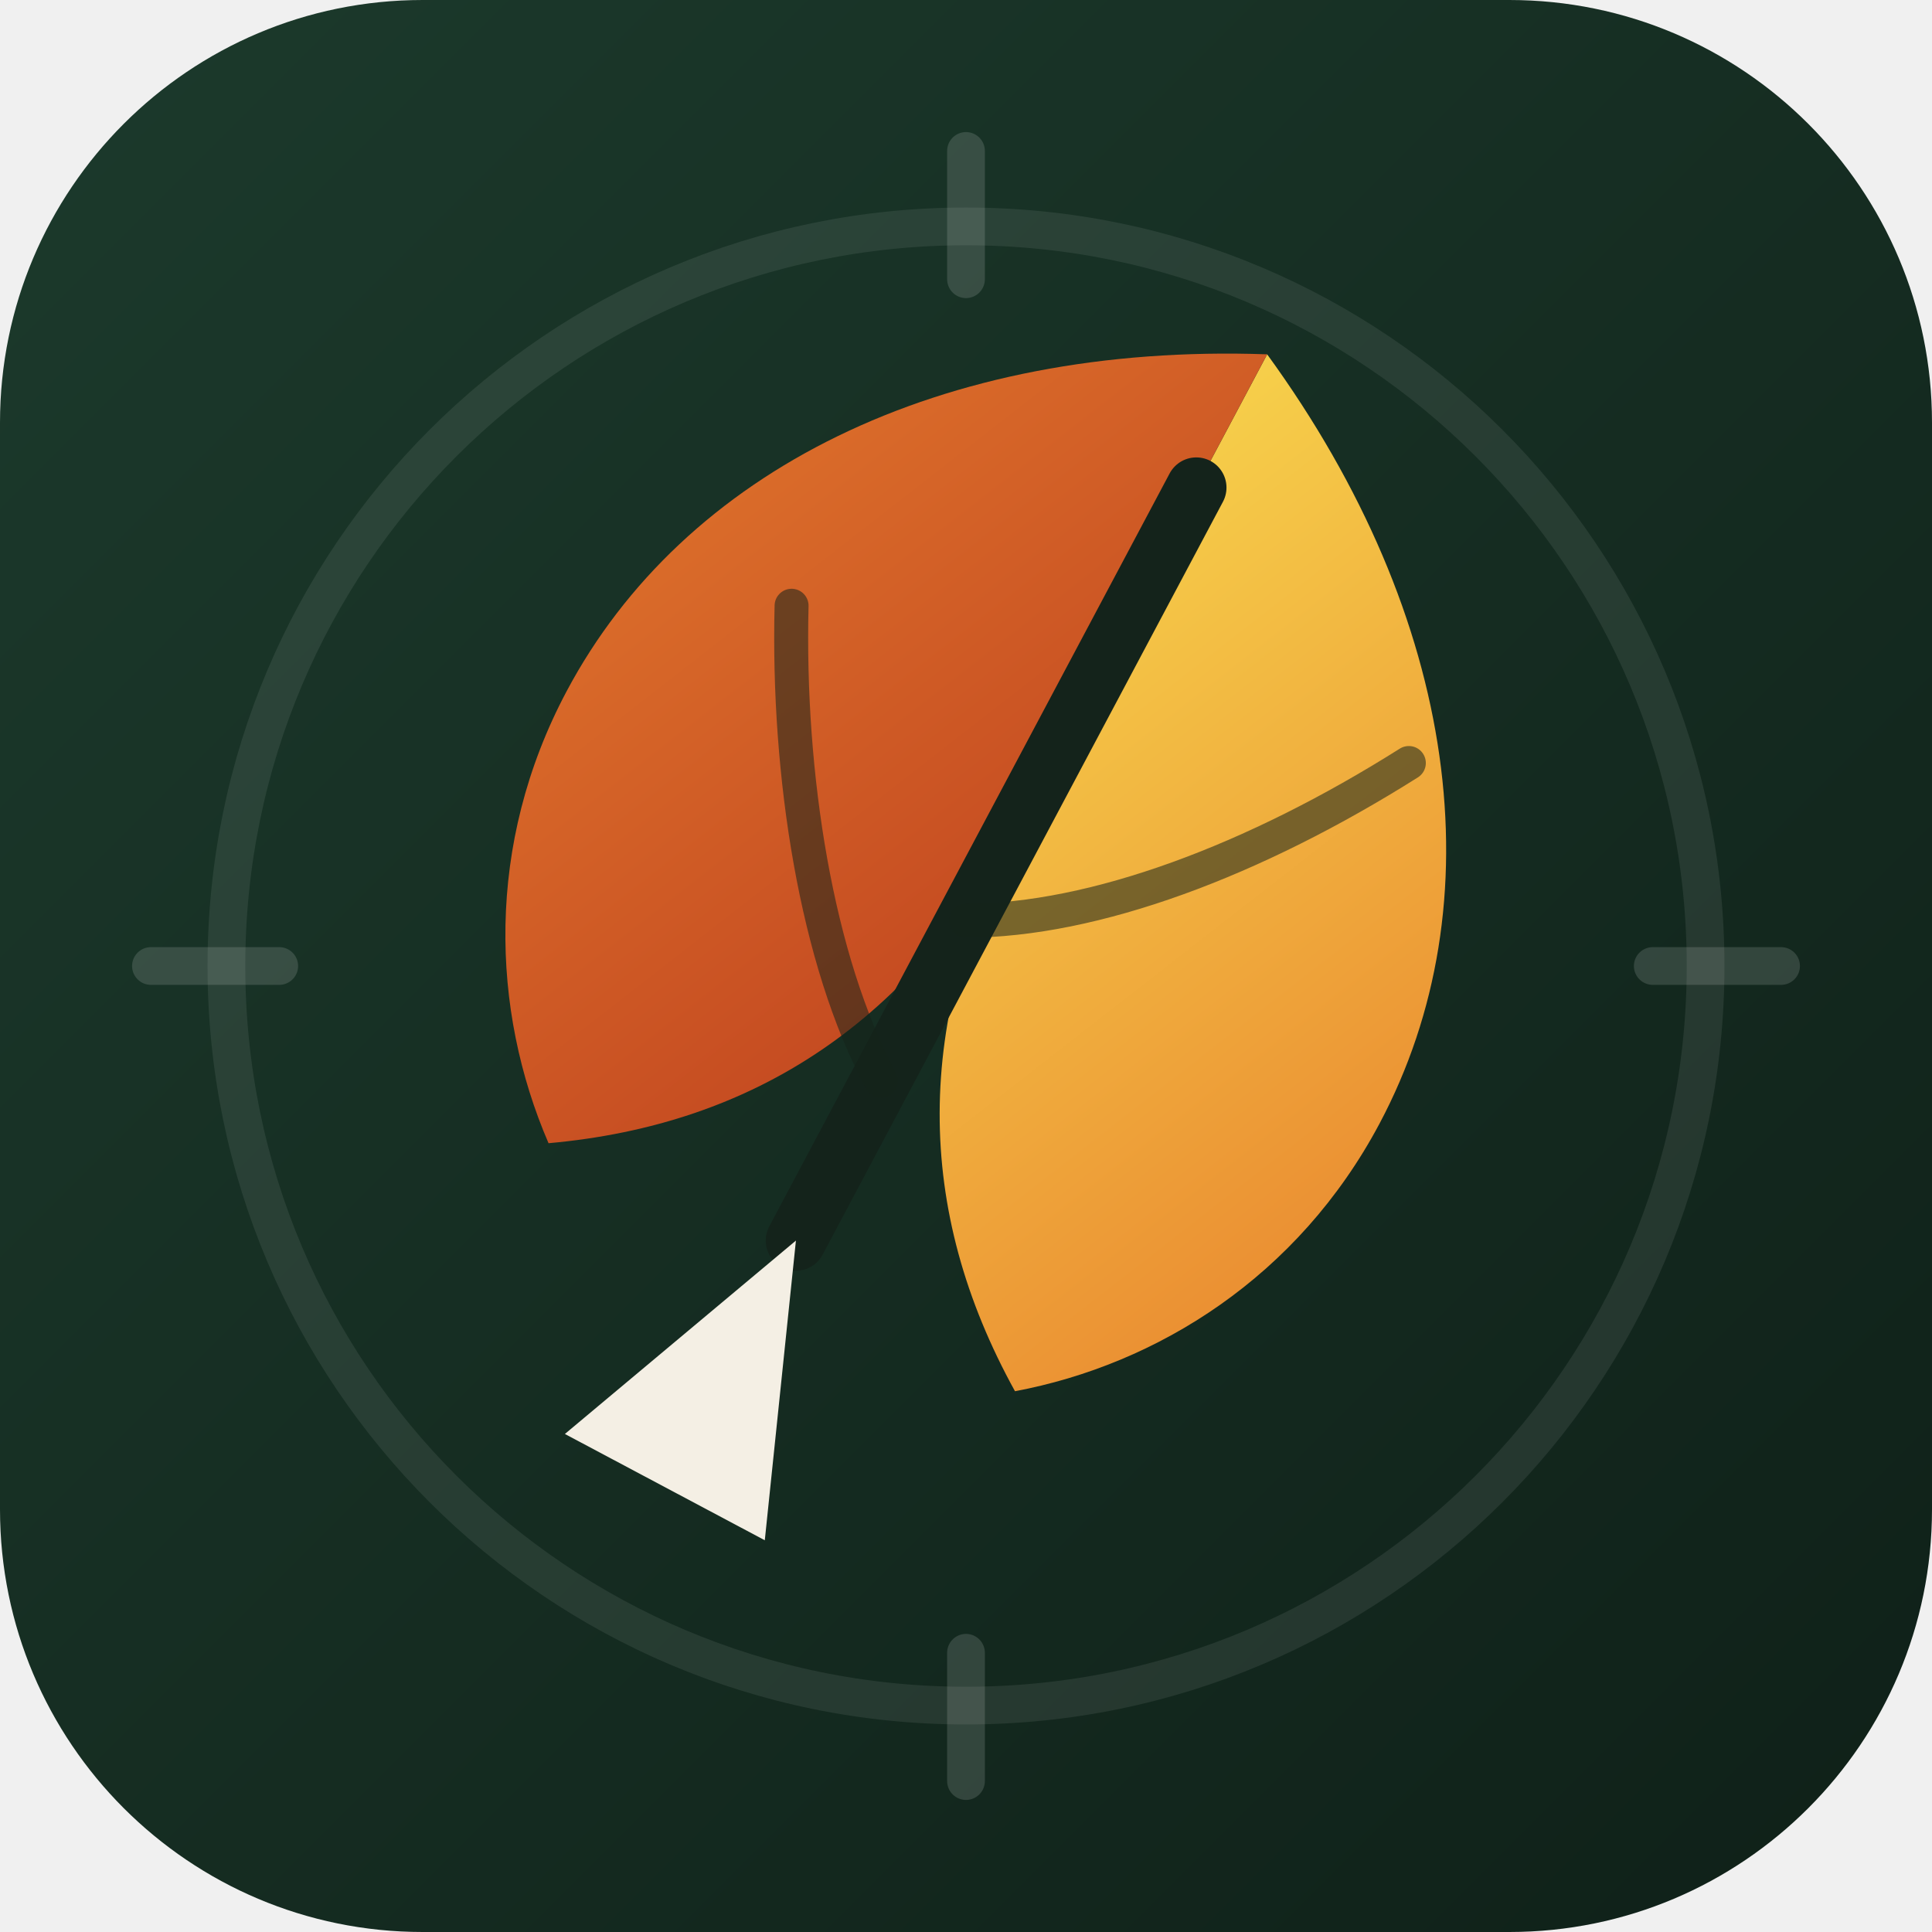
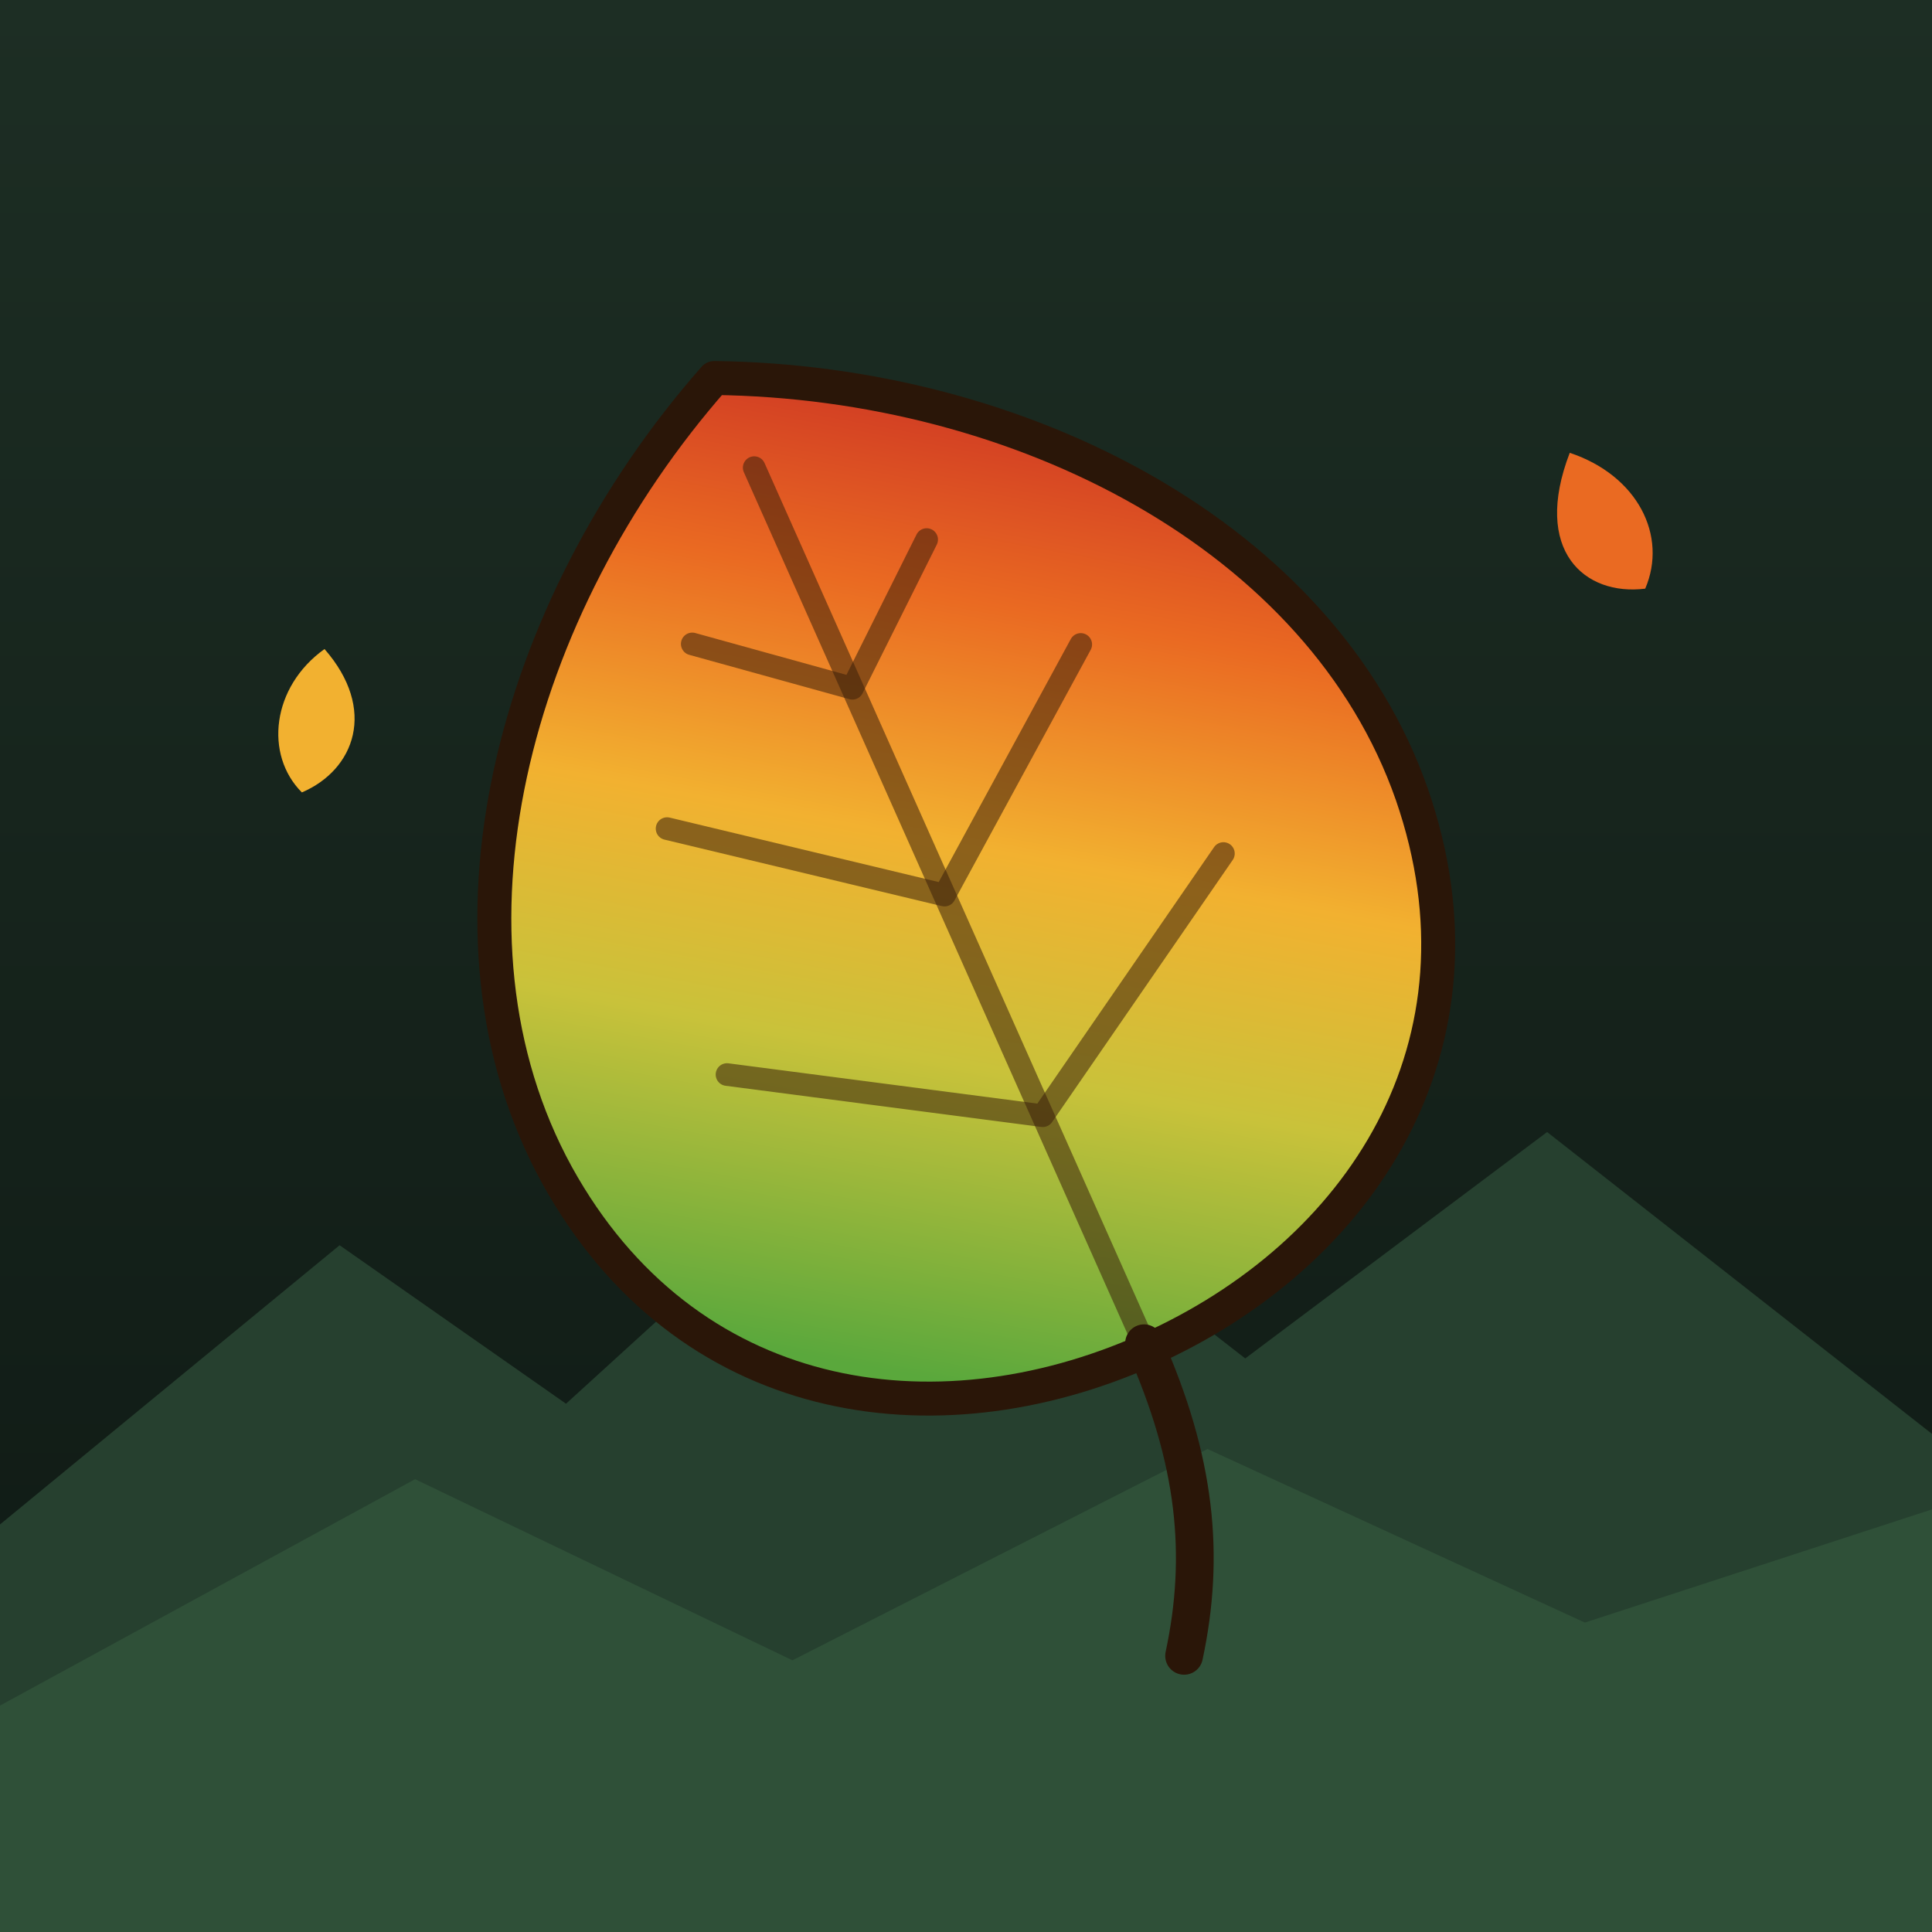
<svg xmlns="http://www.w3.org/2000/svg" viewBox="0 0 512 512" width="512" height="512">
  <defs>
-     <linearGradient id="bg" x1="0" y1="0" x2="1" y2="1">
-       <stop offset="0" stop-color="#1c3a2c" />
-       <stop offset="1" stop-color="#0f2018" />
+     <linearGradient id="bg" x1="0" y1="0" x2="0" y2="1">
+       <stop offset="0" stop-color="#1d2e24" />
+       <stop offset="1" stop-color="#0e1813" />
    </linearGradient>
-     <linearGradient id="leafA" x1="0" y1="0" x2="1" y2="1">
-       <stop offset="0" stop-color="#f6cf4a" />
-       <stop offset="1" stop-color="#e9862f" />
-     </linearGradient>
-     <linearGradient id="leafB" x1="0" y1="0" x2="1" y2="1">
-       <stop offset="0" stop-color="#e2782d" />
-       <stop offset="1" stop-color="#c0431f" />
+     <linearGradient id="turn" x1="0.2" y1="1" x2="0.8" y2="0">
+       <stop offset="0.08" stop-color="#5aa83c" />
+       <stop offset="0.34" stop-color="#c9c23a" />
+       <stop offset="0.52" stop-color="#f2b130" />
+       <stop offset="0.72" stop-color="#ea6a22" />
+       <stop offset="0.94" stop-color="#c72a24" />
    </linearGradient>
  </defs>
-   <rect width="512" height="512" rx="112" fill="url(#bg)" />
-   <circle cx="256" cy="256" r="196" fill="none" stroke="#ffffff" stroke-opacity="0.08" stroke-width="10" />
-   <g stroke="#ffffff" stroke-opacity="0.14" stroke-width="10" stroke-linecap="round">
-     <path d="M256 40v34M256 438v34M40 256h34M438 256h34" />
+   <rect width="512" height="512" fill="url(#bg)" />
+   <path d="M0 404 L90 330 L150 372 L240 290 L330 360 L410 300 L512 380 V512 H0 Z" fill="#26402f" />
+   <path d="M0 452 L110 392 L210 440 L320 384 L420 430 L512 400 V512 H0 Z" fill="#2f5038" />
+   <g transform="rotate(-24 256 250)">
+     <path d="M256 86 C 330 120 386 190 380 262 C 374 332 318 368 256 368 C 194 368 138 332 132 262 C 126 190 182 120 256 86 Z" fill="url(#turn)" stroke="#2a1608" stroke-width="9" stroke-linejoin="round" />
+     <g stroke="#3a1f0a" stroke-opacity="0.55" stroke-width="6" stroke-linecap="round" fill="none">
+       <path d="M256 368 L256 112" />
+       <path d="M256 300 L184 256 M256 300 L328 256" />
+       <path d="M256 236 L196 190 M256 236 L316 190" />
+       <path d="M256 176 L222 148 M256 176 L290 148" />
+     </g>
+     <path d="M256 366 C 256 400 248 424 232 446" fill="none" stroke="#2a1608" stroke-width="10" stroke-linecap="round" />
  </g>
-   <g transform="translate(256 244) rotate(28)">
-     <path d="M0-170c78 38 122 100 122 166 0 46-22 84-52 108C24 74 0 30 0-30c0-48 0-96 0-140Z" fill="url(#leafA)" />
-     <path d="M0-170c-78 38-122 100-122 166 0 46 22 84 52 108C-24 74 0 30 0-30c0-48 0-96 0-140Z" fill="url(#leafB)" />
-     <path d="M0-130V96" stroke="#14231b" stroke-width="16" stroke-linecap="round" />
-     <path d="M0 48c-30-20-60-60-80-100M0 0c30-16 60-50 84-92" stroke="#14231b" stroke-opacity="0.55" stroke-width="9" stroke-linecap="round" fill="none" />
-     <path d="M0 96l-30 74h60Z" fill="#f4efe4" />
-   </g>
+   <path d="M416 120 c 18 6 26 22 20 36 c -16 2 -30 -10 -20 -36 Z" fill="#ea6a22" />
+   <path d="M86 172 c -14 10 -16 28 -6 38 c 14 -6 20 -22 6 -38 Z" fill="#f2b130" />
</svg>
